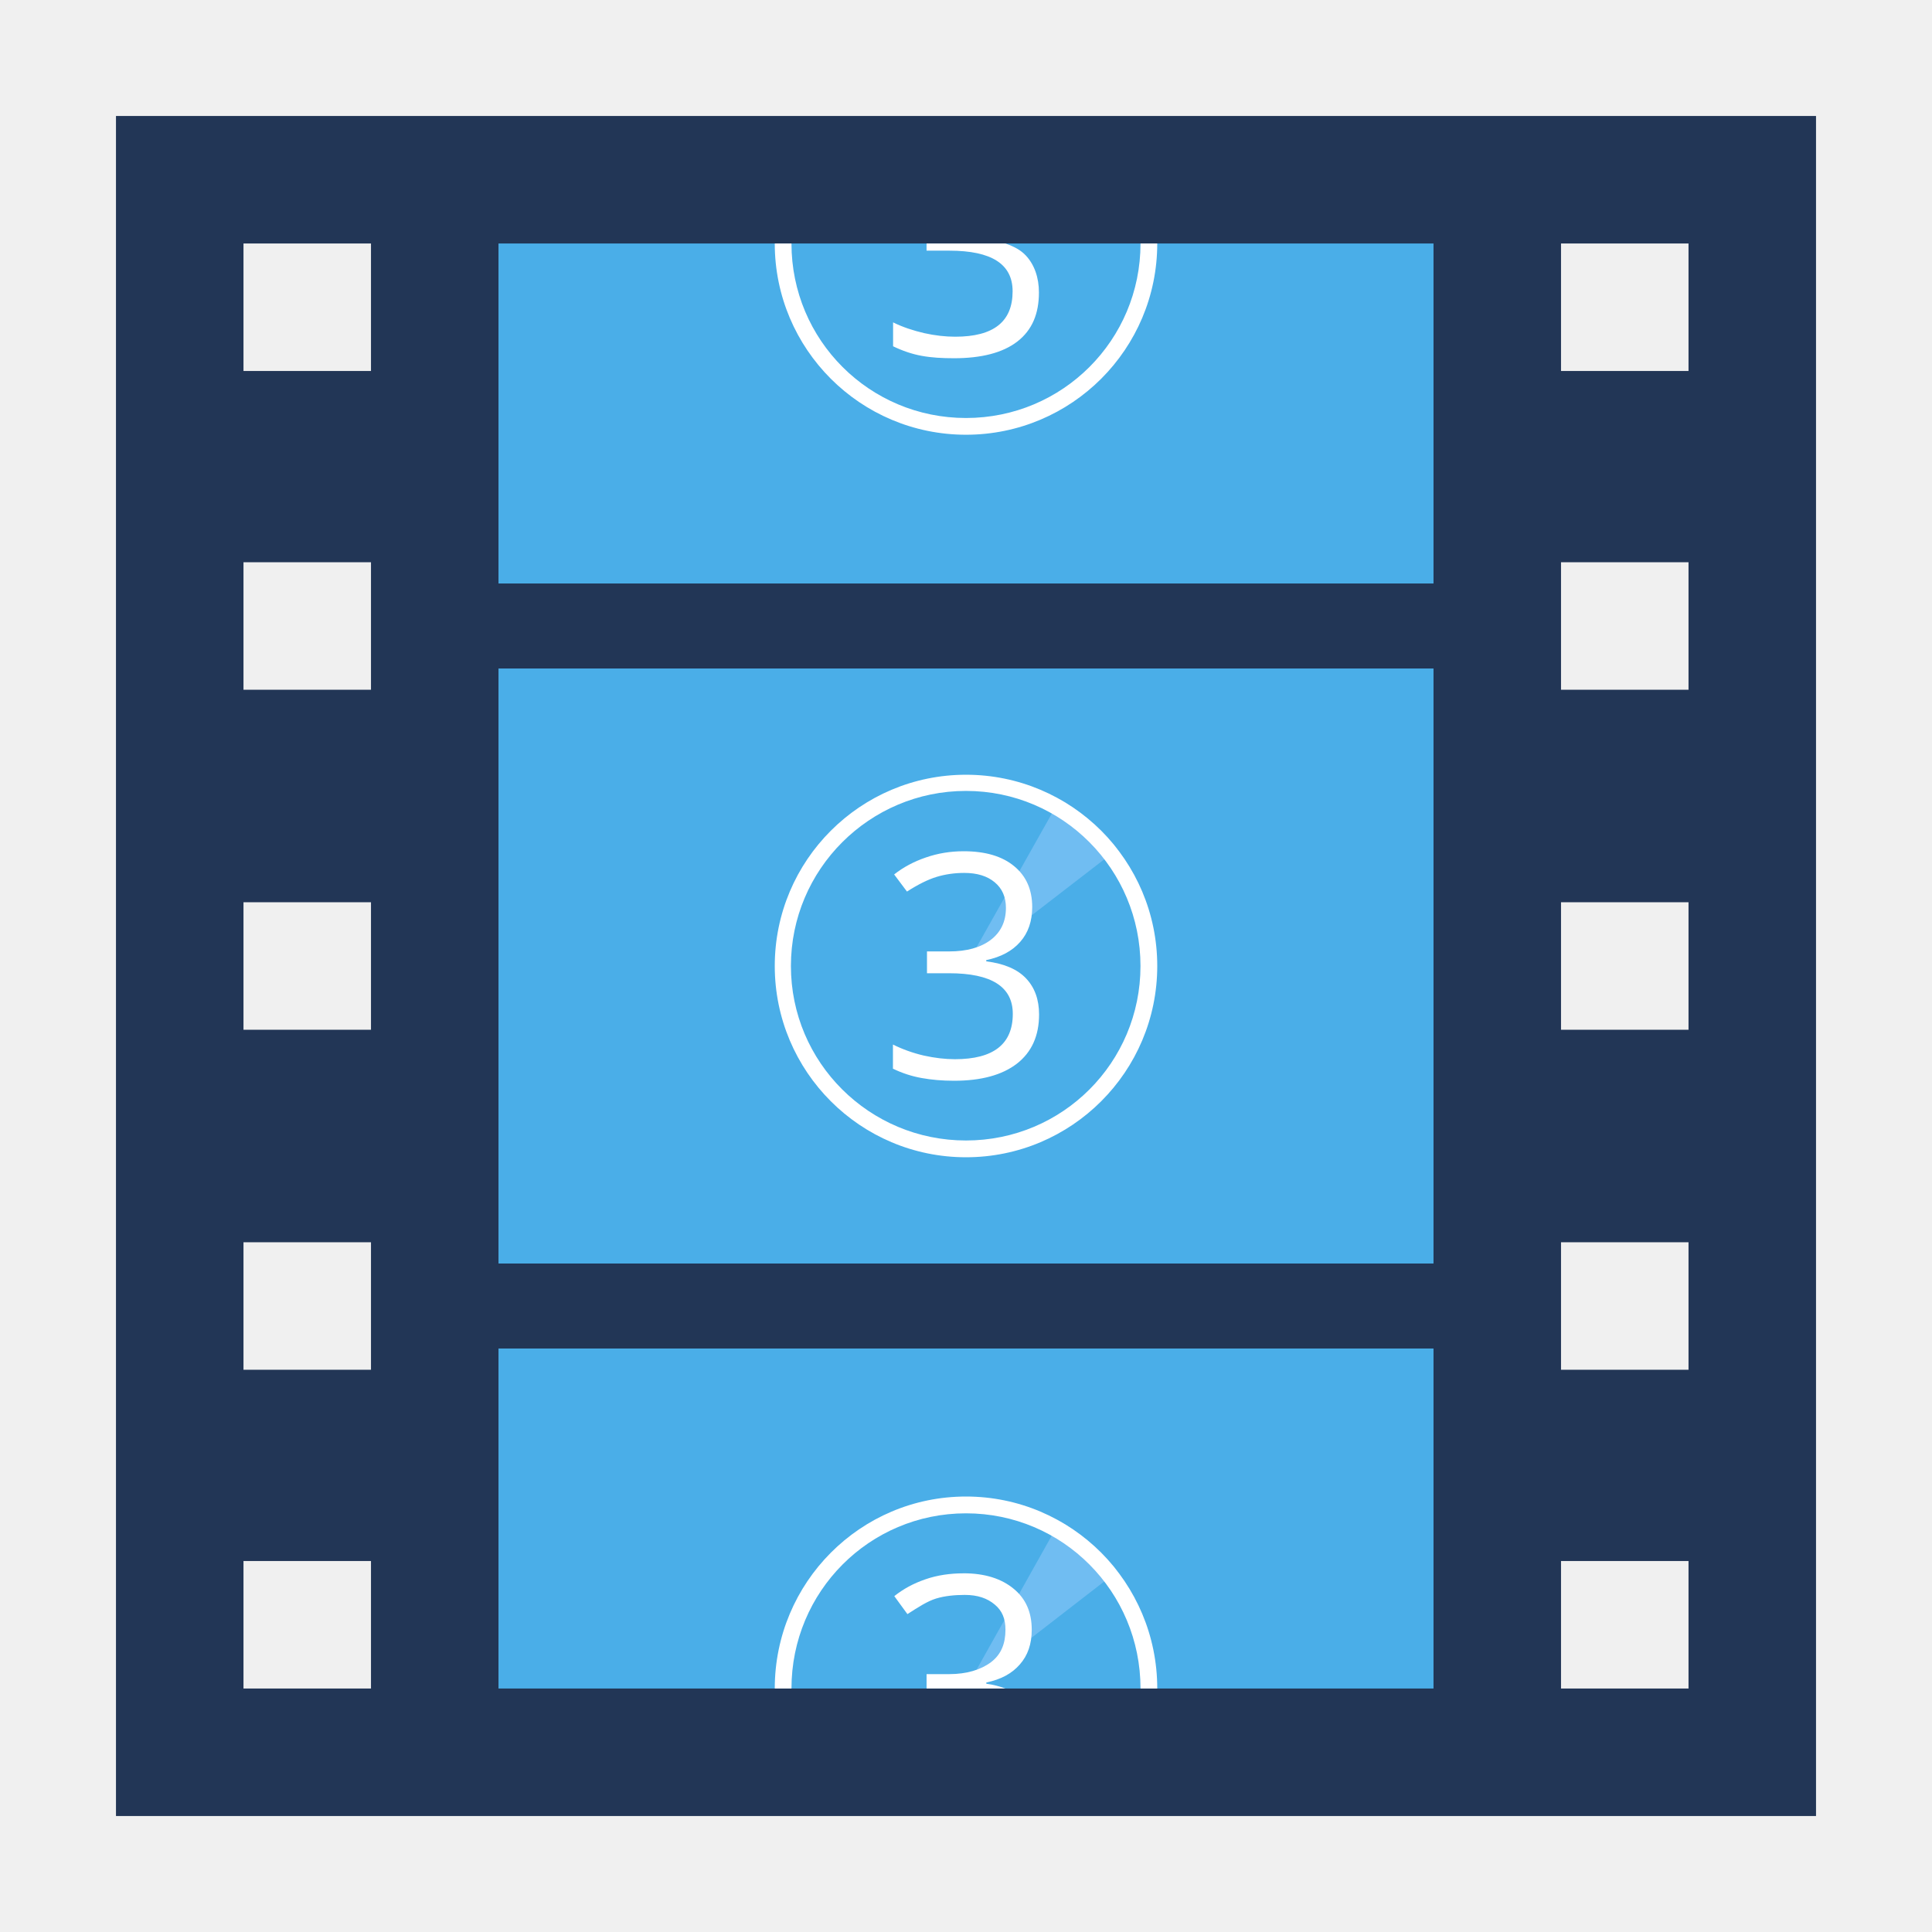
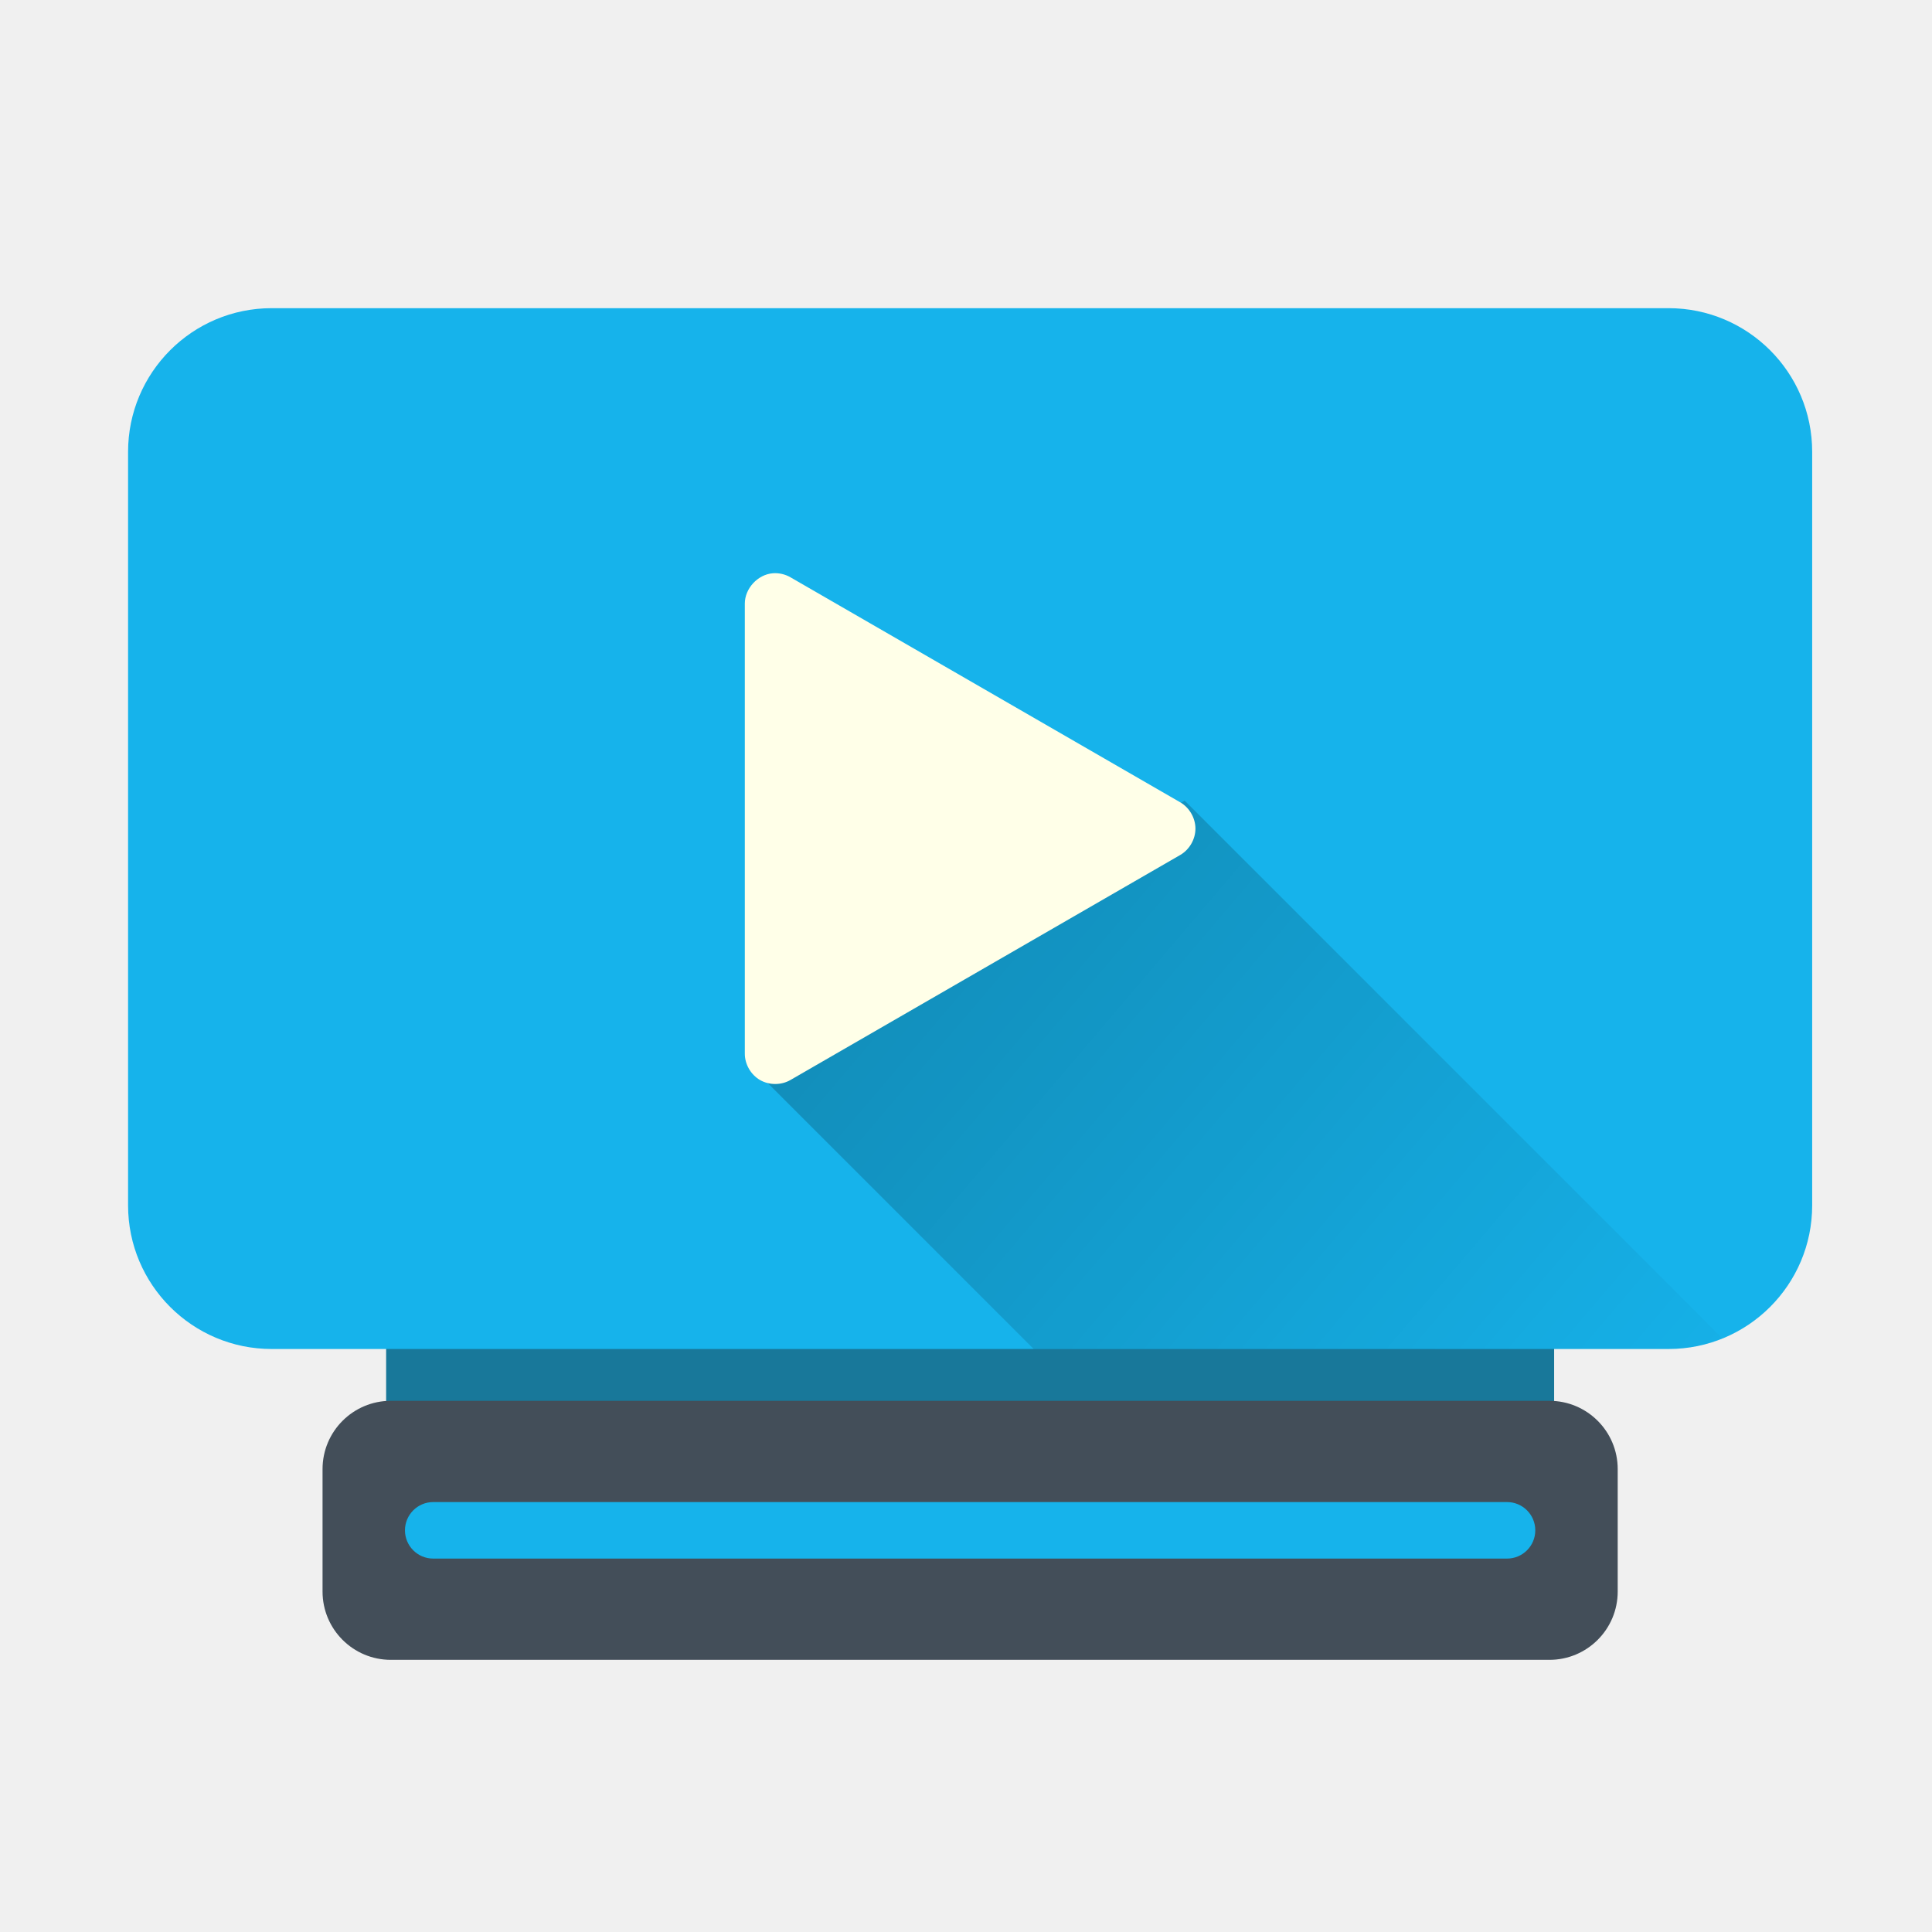
- <svg xmlns="http://www.w3.org/2000/svg" width="512" height="512" id="svg2" version="1.1" viewBox="0 0 512 512">
-   <defs id="defs4" />
-   <path style="fill:#223656;fill-opacity:1;stroke:none;stroke-width:3.985" d="m 30.736,30.736 0,450.528 450.527,0 0,-450.528 -450.527,0 z m 33.79,33.79 33.79,0 0,33.79 -33.79,0 0,-33.79 z m 349.159,0 33.79,0 0,33.79 -33.79,0 0,-33.79 z m -349.159,84.474 33.79,0 0,33.79 -33.79,0 0,-33.79 z m 349.159,0 33.79,0 0,33.79 -33.79,0 0,-33.79 z m -349.159,90.106 33.79,0 0,33.79 -33.79,0 0,-33.79 z m 349.159,0 33.79,0 0,33.79 -33.79,0 0,-33.79 z m -349.159,90.105 33.79,0 0,33.79 -33.79,0 0,-33.79 z m 349.159,0 33.79,0 0,33.79 -33.79,0 0,-33.79 z m -349.159,84.474 33.79,0 0,33.79 -33.79,0 0,-33.79 z m 349.159,0 33.79,0 0,33.79 -33.79,0 0,-33.79 z" id="rect4197" />
-   <rect style="fill:#4aaee8;fill-opacity:1;stroke:none;stroke-width:3.985" id="rect4323" width="247.79" height="90.105" x="132.105" y="64.526" />
-   <rect style="fill:#4aaee8;fill-opacity:1;stroke:none;stroke-width:3.985" id="rect4325" width="247.79" height="90.105" x="132.105" y="357.369" />
-   <rect y="177.158" x="132.105" height="157.685" width="247.79" id="rect4186" style="fill:#4aaee8;fill-opacity:1;stroke:none;stroke-width:3.985" />
-   <path style="fill:#70bdf2;fill-opacity:1;stroke:none;stroke-width:35.918" d="m 280.88,211.806 -24.88,44.192 40.137,-30.962 c -3.956,-5.271 -9.245,-9.727 -15.258,-13.231 z" id="path4118-3" />
-   <path style="fill:#70bdf2;fill-opacity:1;stroke:none;stroke-width:35.988" d="m 280.88,403.108 -24.88,44.366 40.137,-31.084 c -3.956,-5.292 -9.245,-9.765 -15.257,-13.283 z" id="path4118-3-7" />
-   <path style="font-style:normal;font-variant:normal;font-weight:normal;font-stretch:normal;font-size:11.289px;line-height:125%;font-family:'Open Sans';-inkscape-font-specification:'Open Sans';letter-spacing:0px;word-spacing:0px;fill:#ffffff;fill-opacity:1;stroke:none;stroke-width:35.918" d="m 205.319,64.528 c 0,27.986 22.697,50.682 50.682,50.682 27.986,0 50.682,-22.697 50.682,-50.682 l -4.436,0 c 0,25.594 -20.652,46.246 -46.246,46.246 -25.594,0 -46.254,-20.652 -46.254,-46.246 l -4.428,0 z m 40.23,0 0,1.899 6.016,0 c 11.277,0 16.788,3.596 16.788,10.772 -7e-5,8.013 -4.983,12.032 -15.208,12.032 -2.59,0 -5.321,-0.303 -8.234,-0.949 -2.887,-0.675 -5.672,-1.581 -8.234,-2.849 l 0,6.335 c 2.455,1.185 5.014,2.077 7.604,2.537 2.617,0.478 5.424,0.63 8.553,0.63 7.203,0 12.876,-1.416 16.788,-4.436 3.912,-3.048 5.705,-7.351 5.705,-12.99 0,-3.938 -1.194,-7.386 -3.487,-9.814 -1.376,-1.457 -3.126,-2.371 -5.386,-3.168 l -20.905,0 z m 10.453,140.786 c -27.986,0 -50.682,22.697 -50.682,50.682 0,27.986 22.697,50.69 50.682,50.69 27.986,0 50.682,-22.704 50.682,-50.69 0,-27.986 -22.697,-50.682 -50.682,-50.682 z m 0,4.288 c 25.594,0 46.238,20.8 46.238,46.394 0,25.594 -20.644,46.246 -46.238,46.246 -25.594,0 -46.402,-20.652 -46.402,-46.246 0,-25.594 20.808,-46.394 46.402,-46.394 z m -0.63,15.986 c -3.507,0 -6.849,0.551 -10.032,1.658 -3.156,1.08 -5.954,2.576 -8.382,4.491 l 3.401,4.537 c 2.941,-1.888 5.56,-3.191 7.853,-3.891 2.293,-0.693 4.734,-1.051 7.324,-1.051 3.399,0 6.086,0.822 8.055,2.467 1.996,1.646 2.989,3.914 2.989,6.802 -3e-5,3.615 -1.349,6.448 -4.047,8.499 -2.698,2.022 -6.353,3.035 -10.966,3.035 l -5.907,0 0,5.783 5.829,0 c 11.277,0 16.912,3.588 16.912,10.764 -10e-6,8.013 -5.108,12.017 -15.332,12.017 -2.59,0 -5.344,-0.318 -8.258,-0.965 -2.887,-0.675 -5.609,-1.651 -8.172,-2.919 l 0,6.398 c 2.455,1.185 4.975,2.007 7.565,2.467 2.617,0.478 5.494,0.732 8.623,0.732 7.203,0 12.759,-1.517 16.671,-4.537 3.912,-3.048 5.868,-7.39 5.868,-13.029 0,-3.938 -1.147,-7.122 -3.44,-9.55 -2.293,-2.428 -5.813,-3.937 -10.561,-4.53 l 0,-0.327 c 3.885,-0.809 6.877,-2.411 8.982,-4.81 2.131,-2.401 3.199,-5.493 3.199,-9.269 -4e-5,-4.586 -1.595,-8.192 -4.779,-10.81 -3.183,-2.644 -7.648,-3.962 -13.394,-3.962 z m 0.63,171.007 c -27.986,0 -50.682,22.782 -50.682,50.877 l 4.428,0 c 0,-25.694 20.66,-46.425 46.254,-46.425 25.594,0 46.246,20.731 46.246,46.425 l 4.436,0 c 0,-28.095 -22.697,-50.877 -50.682,-50.877 z m -0.638,20.345 0,0.008 c -3.507,0 -6.95,0.477 -10.133,1.588 -3.156,1.085 -5.806,2.531 -8.234,4.452 l 3.479,4.771 c 2.941,-1.897 5.311,-3.428 7.604,-4.133 2.293,-0.703 5.014,-0.957 7.604,-0.957 3.399,0 5.954,0.89 7.923,2.545 1.996,1.651 2.849,3.78 2.849,6.678 -3e-5,3.629 -1.108,6.526 -3.806,8.585 -2.698,2.03 -6.47,3.183 -11.083,3.183 l -6.016,0 0,3.814 20.905,0 c -1.506,-0.534 -3.168,-1.031 -5.067,-1.269 l 0,-0.327 c 3.885,-0.811 6.76,-2.359 8.865,-4.771 2.131,-2.409 3.168,-5.431 3.168,-9.223 -5e-5,-4.604 -1.564,-8.184 -4.748,-10.81 -3.183,-2.654 -7.563,-4.133 -13.309,-4.133 z" id="path4087" />
+ <svg xmlns="http://www.w3.org/2000/svg" xmlns:xlink="http://www.w3.org/1999/xlink" width="512" height="512" id="svg2" version="1.1">
+   <defs id="defs4">
+     <linearGradient id="linearGradient3808">
+       <stop style="stop-color:#000000;stop-opacity:0.556;" offset="0" id="stop3810" />
+       <stop style="stop-color:#000000;stop-opacity:0;" offset="1" id="stop3812" />
+     </linearGradient>
+     <linearGradient id="linearGradient3837">
+       <stop style="stop-color:#7db257;stop-opacity:1;" offset="0" id="stop3839" />
+       <stop style="stop-color:#7db257;stop-opacity:0;" offset="1" id="stop3841" />
+     </linearGradient>
+     <clipPath clipPathUnits="userSpaceOnUse" id="clipPath3847">
+       <path transform="matrix(0.8858696,0,0,0.8858696,-24.01089,495.9898)" d="m 582.656,342.294 a 260.215,260.215 0 1 1 -520.431,0 260.215,260.215 0 1 1 520.431,0 z" id="path3849" style="fill:url(#linearGradient3851);fill-opacity:1;fill-rule:evenodd;stroke:none" />
+     </clipPath>
+     <linearGradient xlink:href="#linearGradient3837" id="linearGradient3851" gradientUnits="userSpaceOnUse" x1="502.835" y1="546.635" x2="316.055" y2="356.662" />
+     <linearGradient xlink:href="#linearGradient3808" id="linearGradient3814" x1="476" y1="-77.5" x2="1075" y2="432.5" gradientUnits="userSpaceOnUse" />
+     <clipPath clipPathUnits="userSpaceOnUse" id="clipPath3819">
+       <rect ry="43.134" y="48.138" x="630.739" height="312.541" width="505.702" id="rect3821" style="color:#000000;fill:#ec5227;fill-opacity:1;fill-rule:evenodd;stroke:none;stroke-width:9.558;marker:none;visibility:visible;display:inline;overflow:visible;enable-background:accumulate" />
+     </clipPath>
+     <linearGradient xlink:href="#linearGradient3808" id="linearGradient3823" gradientUnits="userSpaceOnUse" x1="476" y1="-77.5" x2="1075" y2="432.5" />
+   </defs>
+   <g transform="translate(0,-540.3622)" id="layer1">
+     <rect style="color:#000000;fill:#18789a;fill-opacity:1;fill-rule:evenodd;stroke:none;stroke-width:9.558;marker:none;visibility:visible;display:inline;overflow:visible;enable-background:accumulate" id="rect3787" width="309.53" height="74.886" x="102.329" y="867.908" ry="0" />
+     <rect style="color:#000000;fill:#16b3eb;fill-opacity:1;fill-rule:evenodd;stroke:none;stroke-width:9.558;marker:none;visibility:visible;display:inline;overflow:visible;enable-background:accumulate" id="rect3015" width="446.305" height="275.832" x="33.941" y="622.03" ry="38.067" />
+     <g id="g3791" transform="matrix(0.8825456,0,0,0.8825456,-523.5977,102.6521)">
+       <rect transform="translate(0,540.3622)" ry="20.506" y="376.236" x="690.136" height="77.782" width="388.909" id="rect3017" style="color:#000000;fill:#434e59;fill-opacity:1;fill-rule:evenodd;stroke:none;stroke-width:9.558;marker:none;visibility:visible;display:inline;overflow:visible;enable-background:accumulate" />
+       <rect ry="8.485" y="947.003" x="714.885" height="16.971" width="339.411" id="rect3789" style="color:#000000;fill:#16b3eb;fill-opacity:1;fill-rule:evenodd;stroke:none;stroke-width:9.558;marker:none;visibility:visible;display:inline;overflow:visible;enable-background:accumulate" />
+     </g>
+     <path style="fill:url(#linearGradient3823);fill-opacity:1;stroke:none" d="m 818,276 99,99 216,6 -185,-185 z" id="path3804" transform="matrix(0.8825456,0,0,0.8825456,-522.715,579.5464)" clip-path="url(#clipPath3819)" />
+     <path style="font-size:medium;font-style:normal;font-variant:normal;font-weight:normal;font-stretch:normal;text-indent:0;text-align:start;text-decoration:none;line-height:normal;letter-spacing:normal;word-spacing:normal;text-transform:none;direction:ltr;block-progression:tb;writing-mode:lr-tb;text-anchor:start;baseline-shift:baseline;color:#000000;fill:#ffffe8;fill-opacity:1;fill-rule:evenodd;stroke:none;stroke-width:18.258;marker:none;visibility:visible;display:inline;overflow:visible;enable-background:accumulate;font-family:Sans;-inkscape-font-specification:Sans" d="m 204.83,692.281 c -4.01,0.305 -7.456,4.032 -7.446,8.053 l 0,119.254 c -0.005,2.819 1.592,5.586 4.034,6.993 2.442,1.407 5.636,1.401 8.073,-0.015 L 312.776,766.939 c 2.435,-1.406 4.028,-4.165 4.028,-6.978 0,-2.812 -1.593,-5.571 -4.028,-6.978 L 209.491,693.357 c -1.398,-0.816 -3.047,-1.196 -4.661,-1.076 z" id="path3795" />
+   </g>
</svg>
